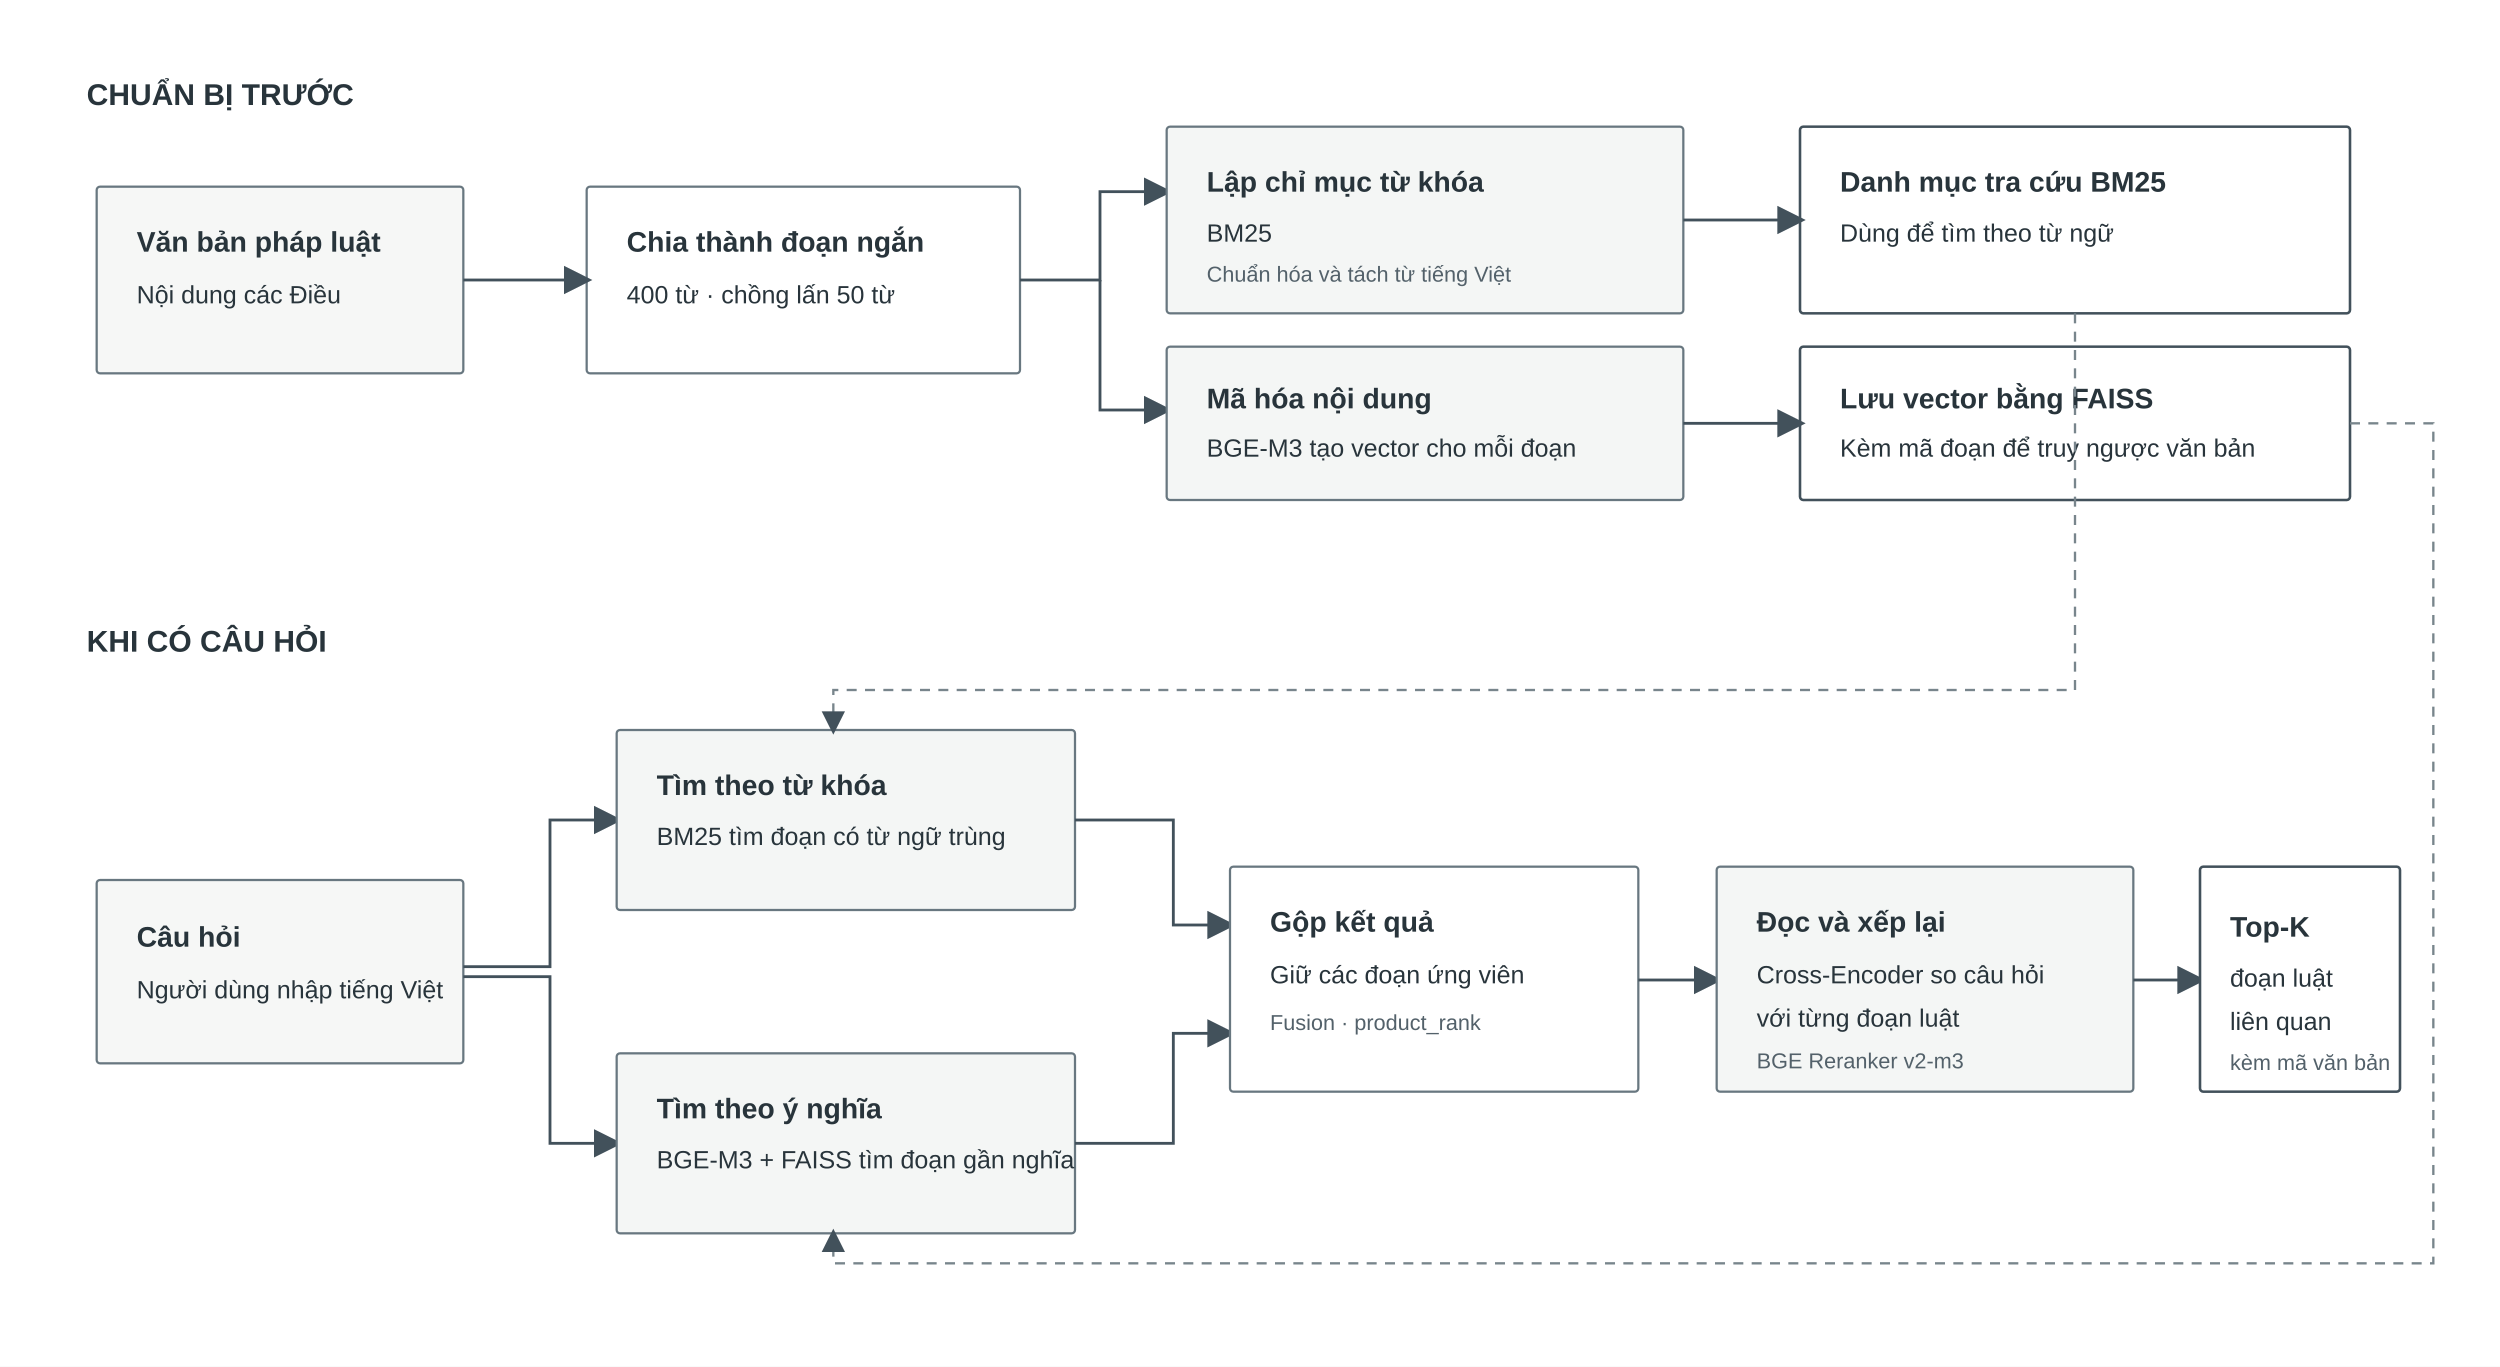
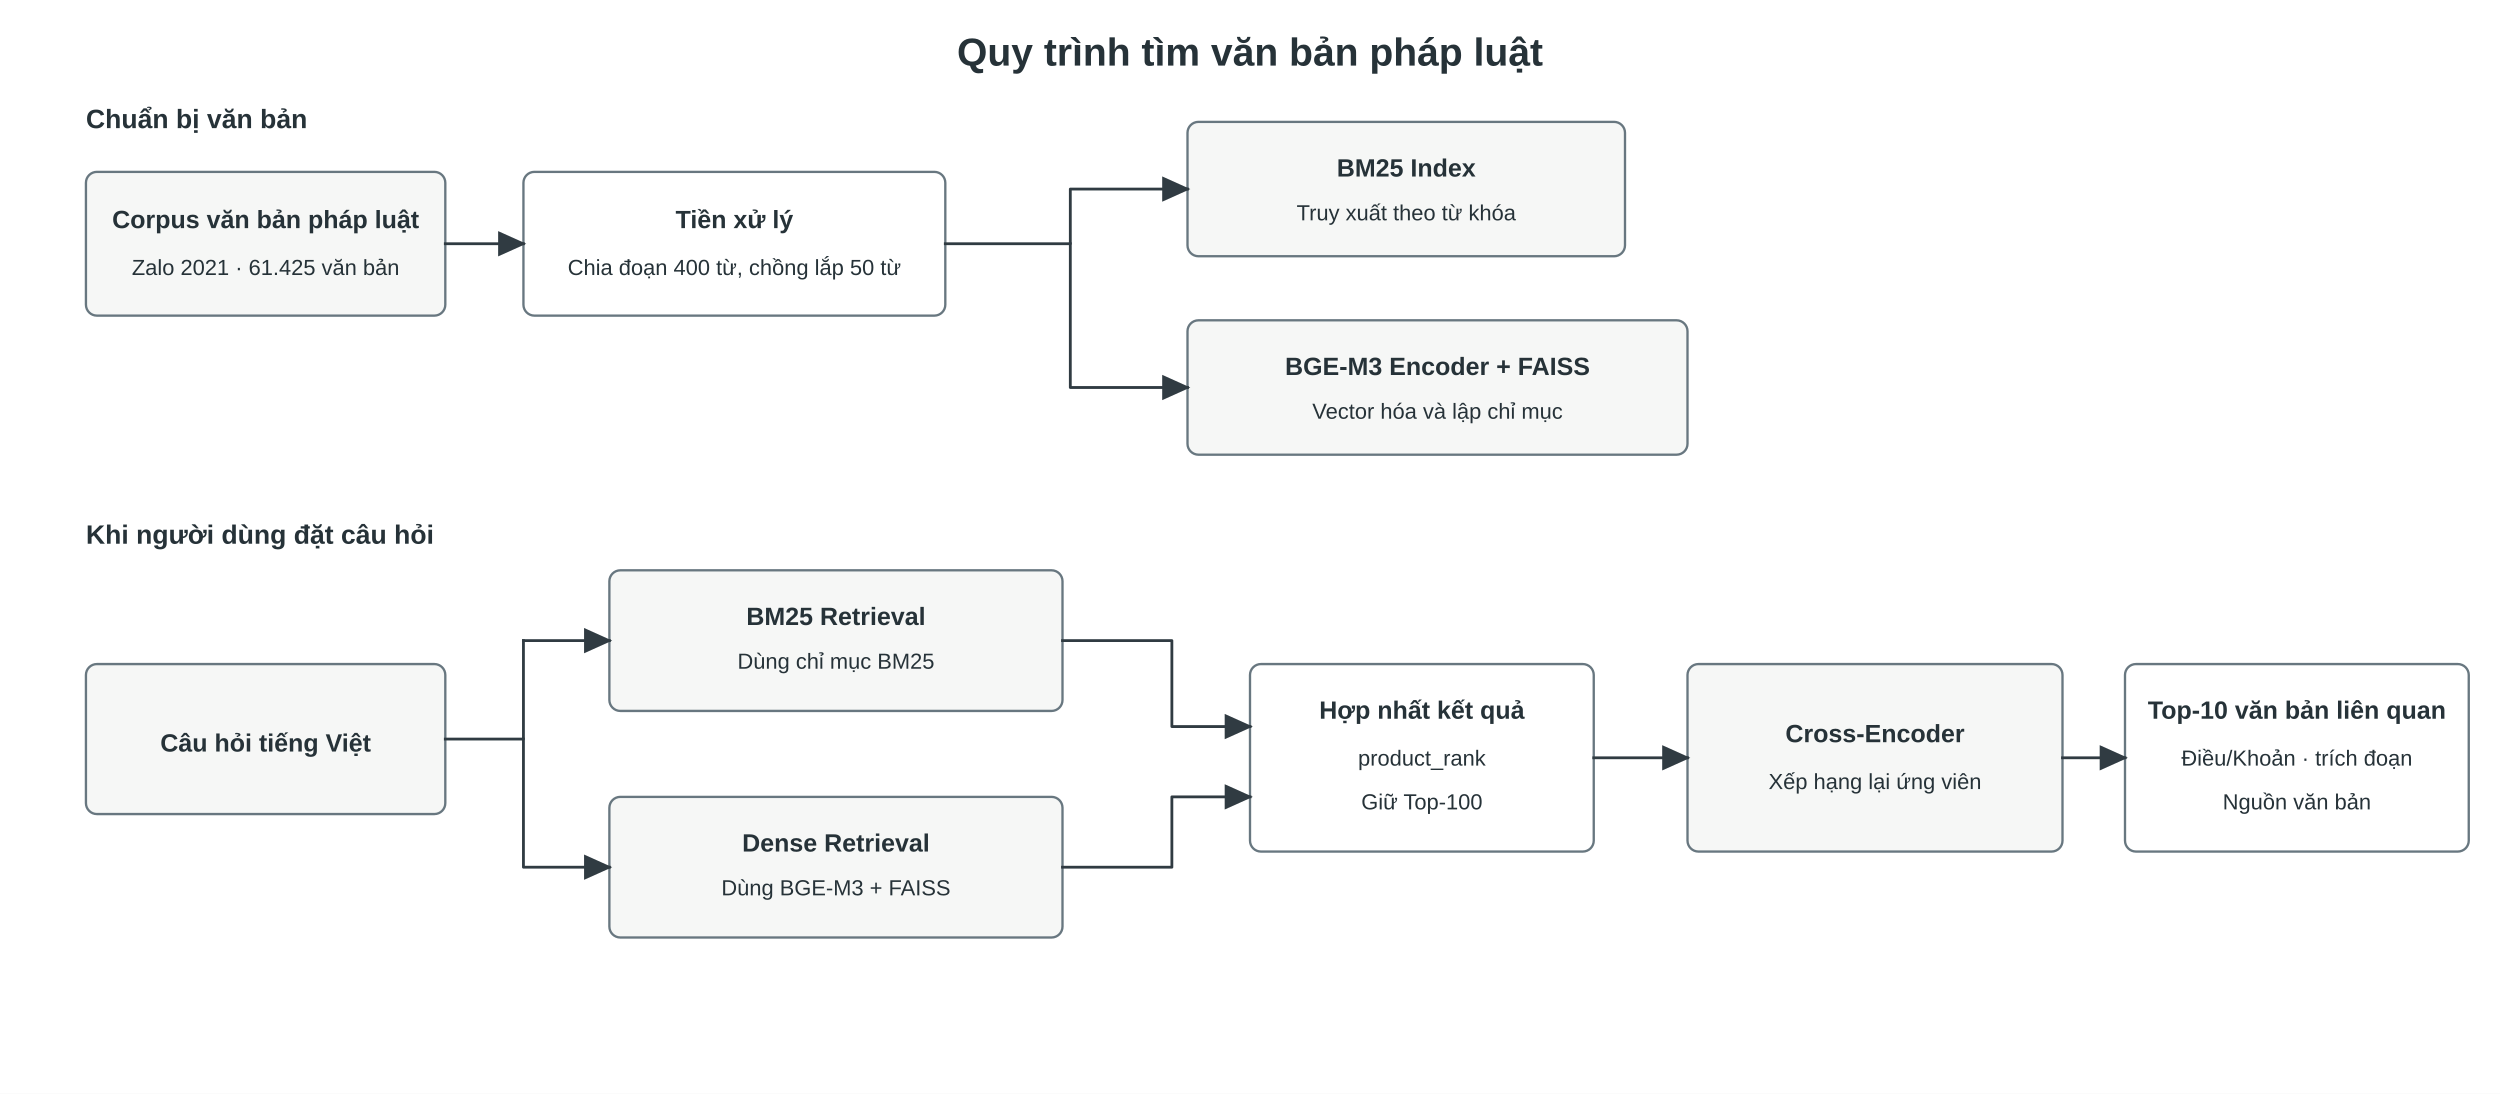
- <svg xmlns="http://www.w3.org/2000/svg" width="1500" height="820" viewBox="0 0 1500 820" role="img" aria-labelledby="title desc">
+ <svg xmlns="http://www.w3.org/2000/svg" width="1600" height="700" viewBox="0 0 1600 700" role="img" aria-labelledby="title desc">
  <defs>
-     <marker id="arrow" markerWidth="10" markerHeight="10" refX="8" refY="5" orient="auto">
-       <path d="M0 0 L10 5 L0 10 Z" fill="#42515b" />
+     <marker id="arrow" markerWidth="10" markerHeight="9" refX="9" refY="4.5" orient="auto">
+       <path d="M0 0 L10 4.5 L0 9 Z" fill="#303b42" />
    </marker>
    <style>
-       text { font-family: "Segoe UI", Arial, sans-serif; fill: #28343b; }
-       .section { font-size: 18px; font-weight: 650; }
-       .name { font-size: 17px; font-weight: 600; }
-       .line1 { font-size: 15px; }
-       .line2 { font-size: 13px; fill: #53616a; }
-       .box { fill: #fff; stroke: #687780; stroke-width: 1.35; }
-       .soft { fill: #f6f7f6; stroke: #687780; stroke-width: 1.35; }
-       .method { fill: #f4f6f5; stroke: #687780; stroke-width: 1.35; }
-       .out { fill: #fff; stroke: #42515b; stroke-width: 1.55; }
-       .arrow { fill: none; stroke: #42515b; stroke-width: 1.7; marker-end: url(#arrow); }
-       .stored { fill: none; stroke: #78858c; stroke-width: 1.4; stroke-dasharray: 6 5; marker-end: url(#arrow); }
+       text { font-family: "Segoe UI", Arial, sans-serif; fill: #263238; }
+       .title { font-size: 25px; font-weight: 600; }
+       .section { font-size: 17px; font-weight: 600; }
+       .name { font-size: 16px; font-weight: 600; }
+       .detail { font-size: 14px; }
+       .box { fill: #fff; stroke: #687780; stroke-width: 1.5; }
+       .soft { fill: #f6f7f6; stroke: #687780; stroke-width: 1.5; }
+       .arrow { fill: none; stroke: #303b42; stroke-width: 1.8; marker-end: url(#arrow); stroke-linecap: square; stroke-linejoin: round; }
+       .line { fill: none; stroke: #303b42; stroke-width: 1.8; stroke-linecap: square; stroke-linejoin: round; }
    </style>
  </defs>
-   <rect width="1500" height="820" fill="#fff" />
-   <text x="52" y="63" class="section">CHUẨN BỊ TRƯỚC</text>
-   <rect x="58" y="112" width="220" height="112" rx="2" class="soft" />
-   <text x="82" y="151" class="name">Văn bản pháp luật</text>
-   <text x="82" y="182" class="line1">Nội dung các Điều</text>
-   <rect x="352" y="112" width="260" height="112" rx="2" class="box" />
-   <text x="376" y="151" class="name">Chia thành đoạn ngắn</text>
-   <text x="376" y="182" class="line1">400 từ · chồng lấn 50 từ</text>
-   <path d="M278 168 H352" class="arrow" />
-   <path d="M612 168 H660 V115 H700" class="arrow" />
-   <path d="M660 168 V246 H700" class="arrow" />
-   <rect x="700" y="76" width="310" height="112" rx="2" class="method" />
-   <text x="724" y="115" class="name">Lập chỉ mục từ khóa</text>
-   <text x="724" y="145" class="line1">BM25</text>
-   <text x="724" y="169" class="line2">Chuẩn hóa và tách từ tiếng Việt</text>
-   <rect x="1080" y="76" width="330" height="112" rx="2" class="out" />
-   <text x="1104" y="115" class="name">Danh mục tra cứu BM25</text>
-   <text x="1104" y="145" class="line1">Dùng để tìm theo từ ngữ</text>
-   <path d="M1010 132 H1080" class="arrow" />
-   <rect x="700" y="208" width="310" height="92" rx="2" class="method" />
-   <text x="724" y="245" class="name">Mã hóa nội dung</text>
-   <text x="724" y="274" class="line1">BGE-M3 tạo vector cho mỗi đoạn</text>
-   <rect x="1080" y="208" width="330" height="92" rx="2" class="out" />
-   <text x="1104" y="245" class="name">Lưu vector bằng FAISS</text>
-   <text x="1104" y="274" class="line1">Kèm mã đoạn để truy ngược văn bản</text>
-   <path d="M1010 254 H1080" class="arrow" />
-   <text x="52" y="391" class="section">KHI CÓ CÂU HỎI</text>
-   <rect x="58" y="528" width="220" height="110" rx="2" class="soft" />
-   <text x="82" y="568" class="name">Câu hỏi</text>
-   <text x="82" y="599" class="line1">Người dùng nhập tiếng Việt</text>
-   <path d="M278 580 H330 V492 H370" class="arrow" />
-   <rect x="370" y="438" width="275" height="108" rx="2" class="method" />
-   <text x="394" y="477" class="name">Tìm theo từ khóa</text>
-   <text x="394" y="507" class="line1">BM25 tìm đoạn có từ ngữ trùng</text>
-   <path d="M1245 188 V414 H500 V438" class="stored" />
-   <path d="M278 586 H330 V686 H370" class="arrow" />
-   <rect x="370" y="632" width="275" height="108" rx="2" class="method" />
-   <text x="394" y="671" class="name">Tìm theo ý nghĩa</text>
-   <text x="394" y="701" class="line1">BGE-M3 + FAISS tìm đoạn gần nghĩa</text>
-   <path d="M1410 254 H1460 V758 H500 V740" class="stored" />
-   <path d="M645 492 H704 V555 H738" class="arrow" />
-   <path d="M645 686 H704 V620 H738" class="arrow" />
-   <rect x="738" y="520" width="245" height="135" rx="2" class="box" />
-   <text x="762" y="559" class="name">Gộp kết quả</text>
-   <text x="762" y="590" class="line1">Giữ các đoạn ứng viên</text>
-   <text x="762" y="618" class="line2">Fusion · product_rank</text>
-   <path d="M983 588 H1030" class="arrow" />
-   <rect x="1030" y="520" width="250" height="135" rx="2" class="method" />
-   <text x="1054" y="559" class="name">Đọc và xếp lại</text>
-   <text x="1054" y="590" class="line1">Cross-Encoder so câu hỏi</text>
-   <text x="1054" y="616" class="line1">với từng đoạn luật</text>
-   <text x="1054" y="641" class="line2">BGE Reranker v2-m3</text>
-   <path d="M1280 588 H1320" class="arrow" />
-   <rect x="1320" y="520" width="120" height="135" rx="2" class="out" />
-   <text x="1338" y="562" class="name">Top-K</text>
-   <text x="1338" y="592" class="line1">đoạn luật</text>
-   <text x="1338" y="618" class="line1">liên quan</text>
-   <text x="1338" y="642" class="line2">kèm mã văn bản</text>
+   <rect width="1600" height="700" fill="#fff" />
+   <text x="800" y="42" text-anchor="middle" class="title">Quy trình tìm văn bản pháp luật</text>
+   <text x="55" y="82" class="section">Chuẩn bị văn bản</text>
+   <rect x="55" y="110" width="230" height="92" rx="7" class="soft" />
+   <text x="170" y="146" text-anchor="middle" class="name">Corpus văn bản pháp luật</text>
+   <text x="170" y="176" text-anchor="middle" class="detail">Zalo 2021 · 61.425 văn bản</text>
+   <rect x="335" y="110" width="270" height="92" rx="7" class="box" />
+   <text x="470" y="146" text-anchor="middle" class="name">Tiền xử lý</text>
+   <text x="470" y="176" text-anchor="middle" class="detail">Chia đoạn 400 từ, chồng lắp 50 từ</text>
+   <rect x="760" y="78" width="280" height="86" rx="7" class="soft" />
+   <text x="900" y="113" text-anchor="middle" class="name">BM25 Index</text>
+   <text x="900" y="141" text-anchor="middle" class="detail">Truy xuất theo từ khóa</text>
+   <rect x="760" y="205" width="320" height="86" rx="7" class="soft" />
+   <text x="920" y="240" text-anchor="middle" class="name">BGE-M3 Encoder + FAISS</text>
+   <text x="920" y="268" text-anchor="middle" class="detail">Vector hóa và lập chỉ mục</text>
+   <path class="arrow" d="M285 156 H335" />
+   <path class="arrow" d="M605 156 H685 V121 H760" />
+   <path class="arrow" d="M685 156 V248 H760" />
+   <text x="55" y="348" class="section">Khi người dùng đặt câu hỏi</text>
+   <rect x="55" y="425" width="230" height="96" rx="7" class="soft" />
+   <text x="170" y="481" text-anchor="middle" class="name">Câu hỏi tiếng Việt</text>
+   <rect x="390" y="365" width="290" height="90" rx="7" class="soft" />
+   <text x="535" y="400" text-anchor="middle" class="name">BM25 Retrieval</text>
+   <text x="535" y="428" text-anchor="middle" class="detail">Dùng chỉ mục BM25</text>
+   <rect x="390" y="510" width="290" height="90" rx="7" class="soft" />
+   <text x="535" y="545" text-anchor="middle" class="name">Dense Retrieval</text>
+   <text x="535" y="573" text-anchor="middle" class="detail">Dùng BGE-M3 + FAISS</text>
+   <rect x="800" y="425" width="220" height="120" rx="7" class="box" />
+   <text x="910" y="460" text-anchor="middle" class="name">Hợp nhất kết quả</text>
+   <text x="910" y="490" text-anchor="middle" class="detail">product_rank</text>
+   <text x="910" y="518" text-anchor="middle" class="detail">Giữ Top-100</text>
+   <rect x="1080" y="425" width="240" height="120" rx="7" class="soft" />
+   <text x="1200" y="475" text-anchor="middle" class="name">Cross-Encoder</text>
+   <text x="1200" y="505" text-anchor="middle" class="detail">Xếp hạng lại ứng viên</text>
+   <rect x="1360" y="425" width="220" height="120" rx="7" class="box" />
+   <text x="1470" y="460" text-anchor="middle" class="name">Top-10 văn bản liên quan</text>
+   <text x="1470" y="490" text-anchor="middle" class="detail">Điều/Khoản · trích đoạn</text>
+   <text x="1470" y="518" text-anchor="middle" class="detail">Nguồn văn bản</text>
+   <path class="line" d="M285 473 H335 V410" />
+   <path class="arrow" d="M335 410 H390" />
+   <path class="arrow" d="M335 473 V555 H390" />
+   <path class="arrow" d="M680 410 H750 V465 H800" />
+   <path class="arrow" d="M680 555 H750 V510 H800" />
+   <path class="arrow" d="M1020 485 H1080" />
+   <path class="arrow" d="M1320 485 H1360" />
</svg>
